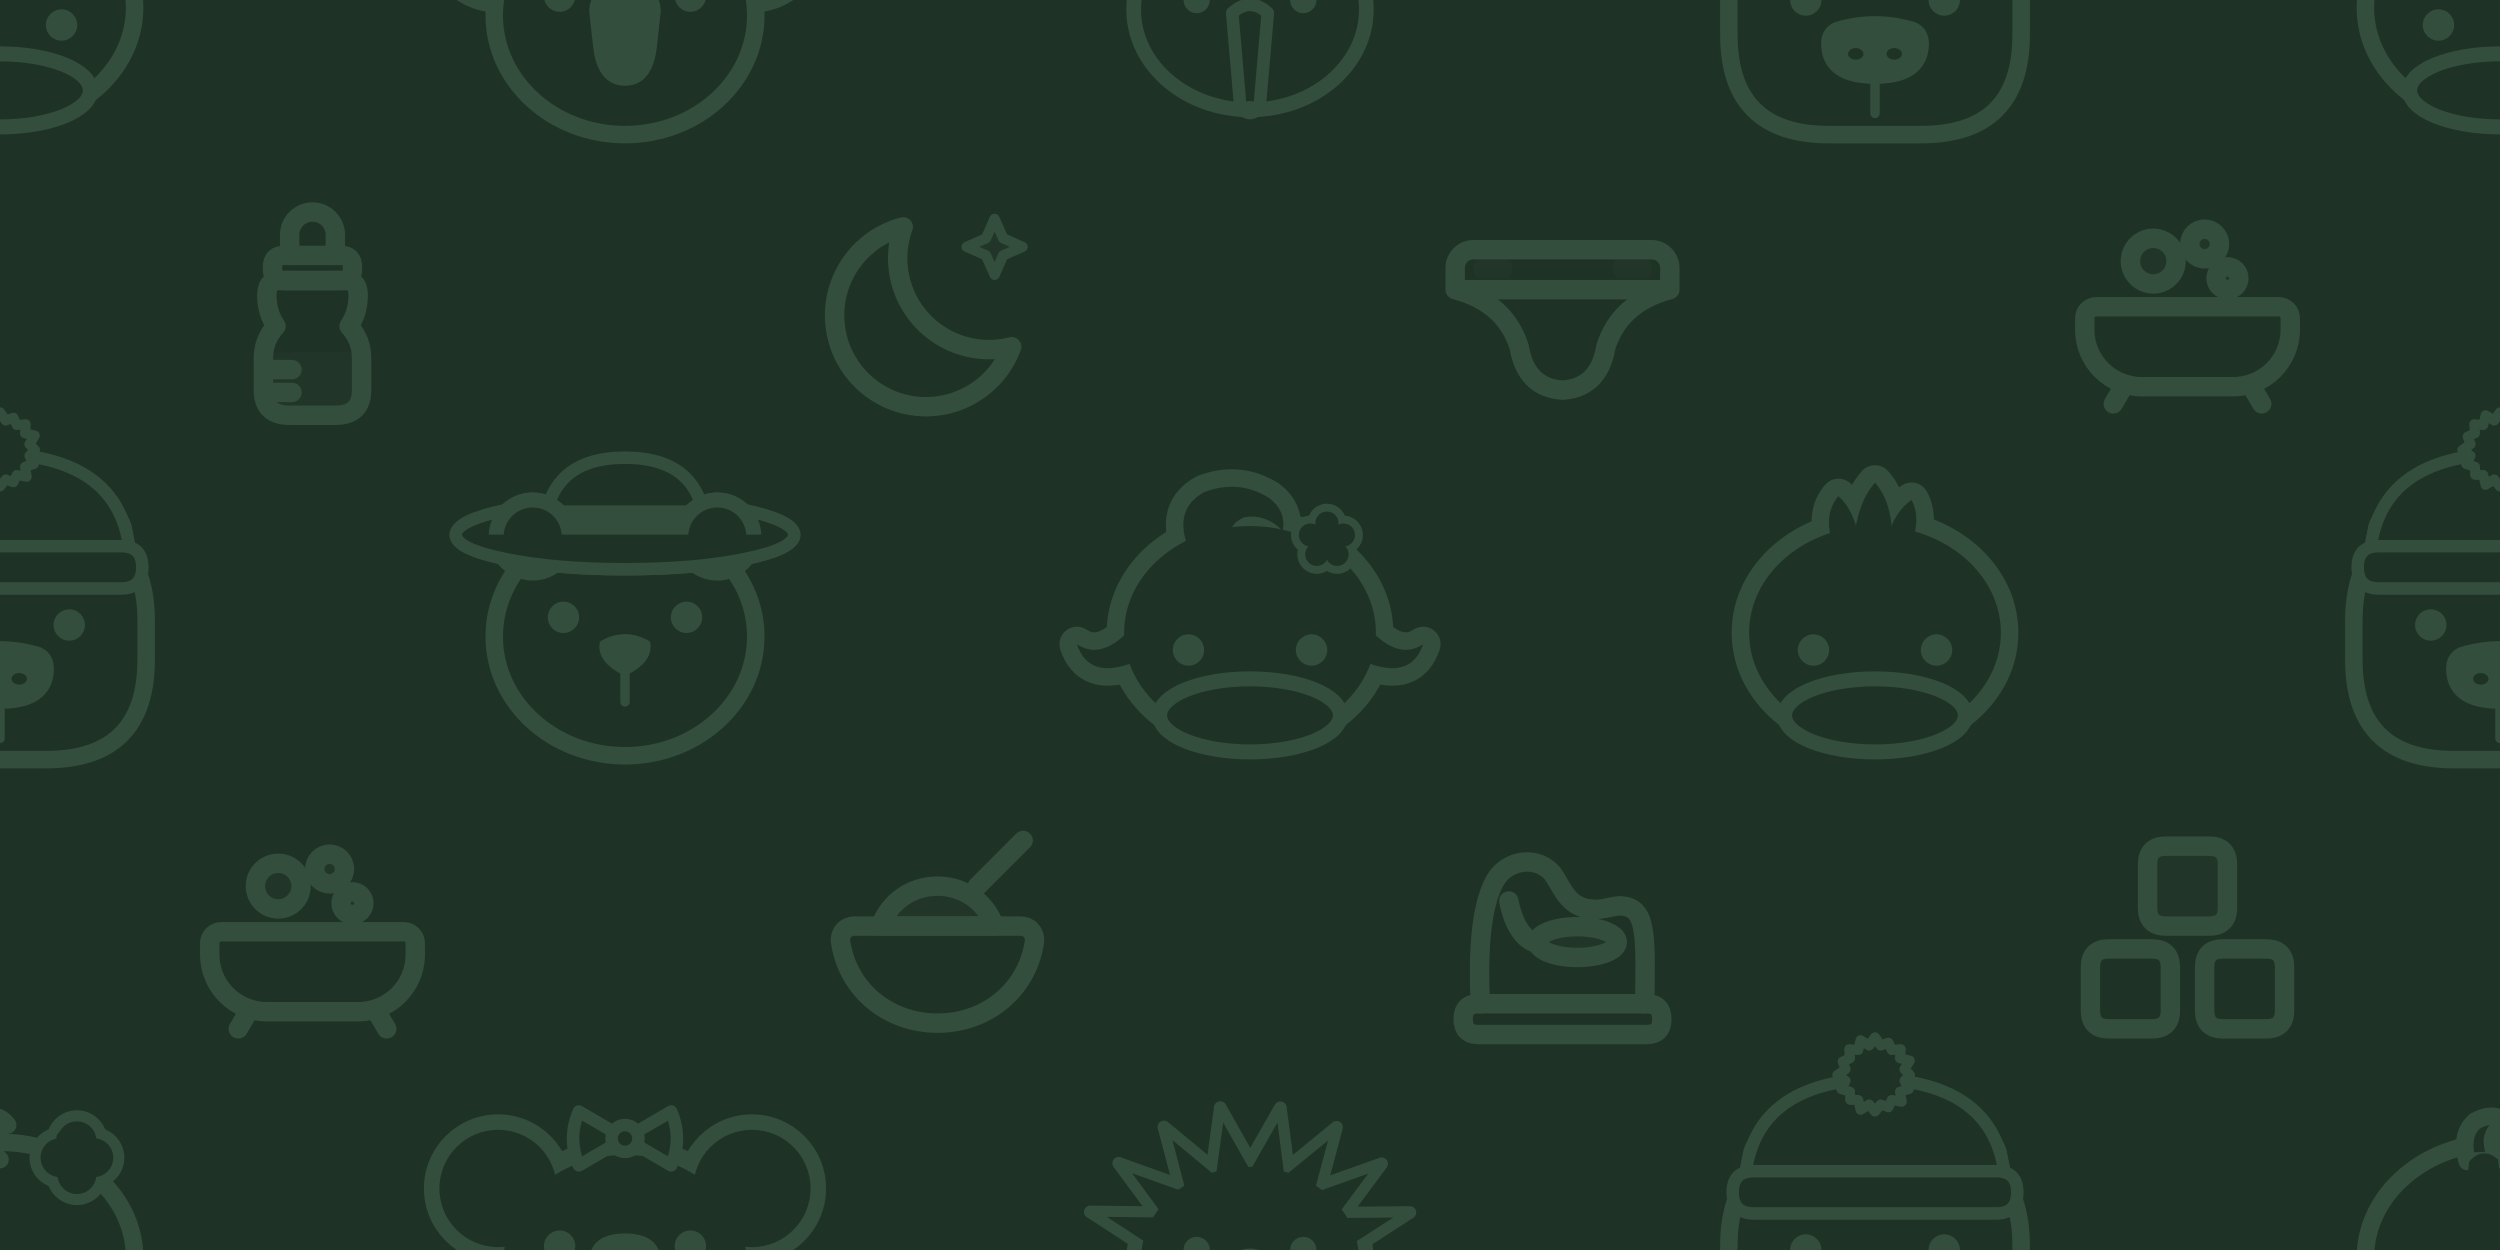
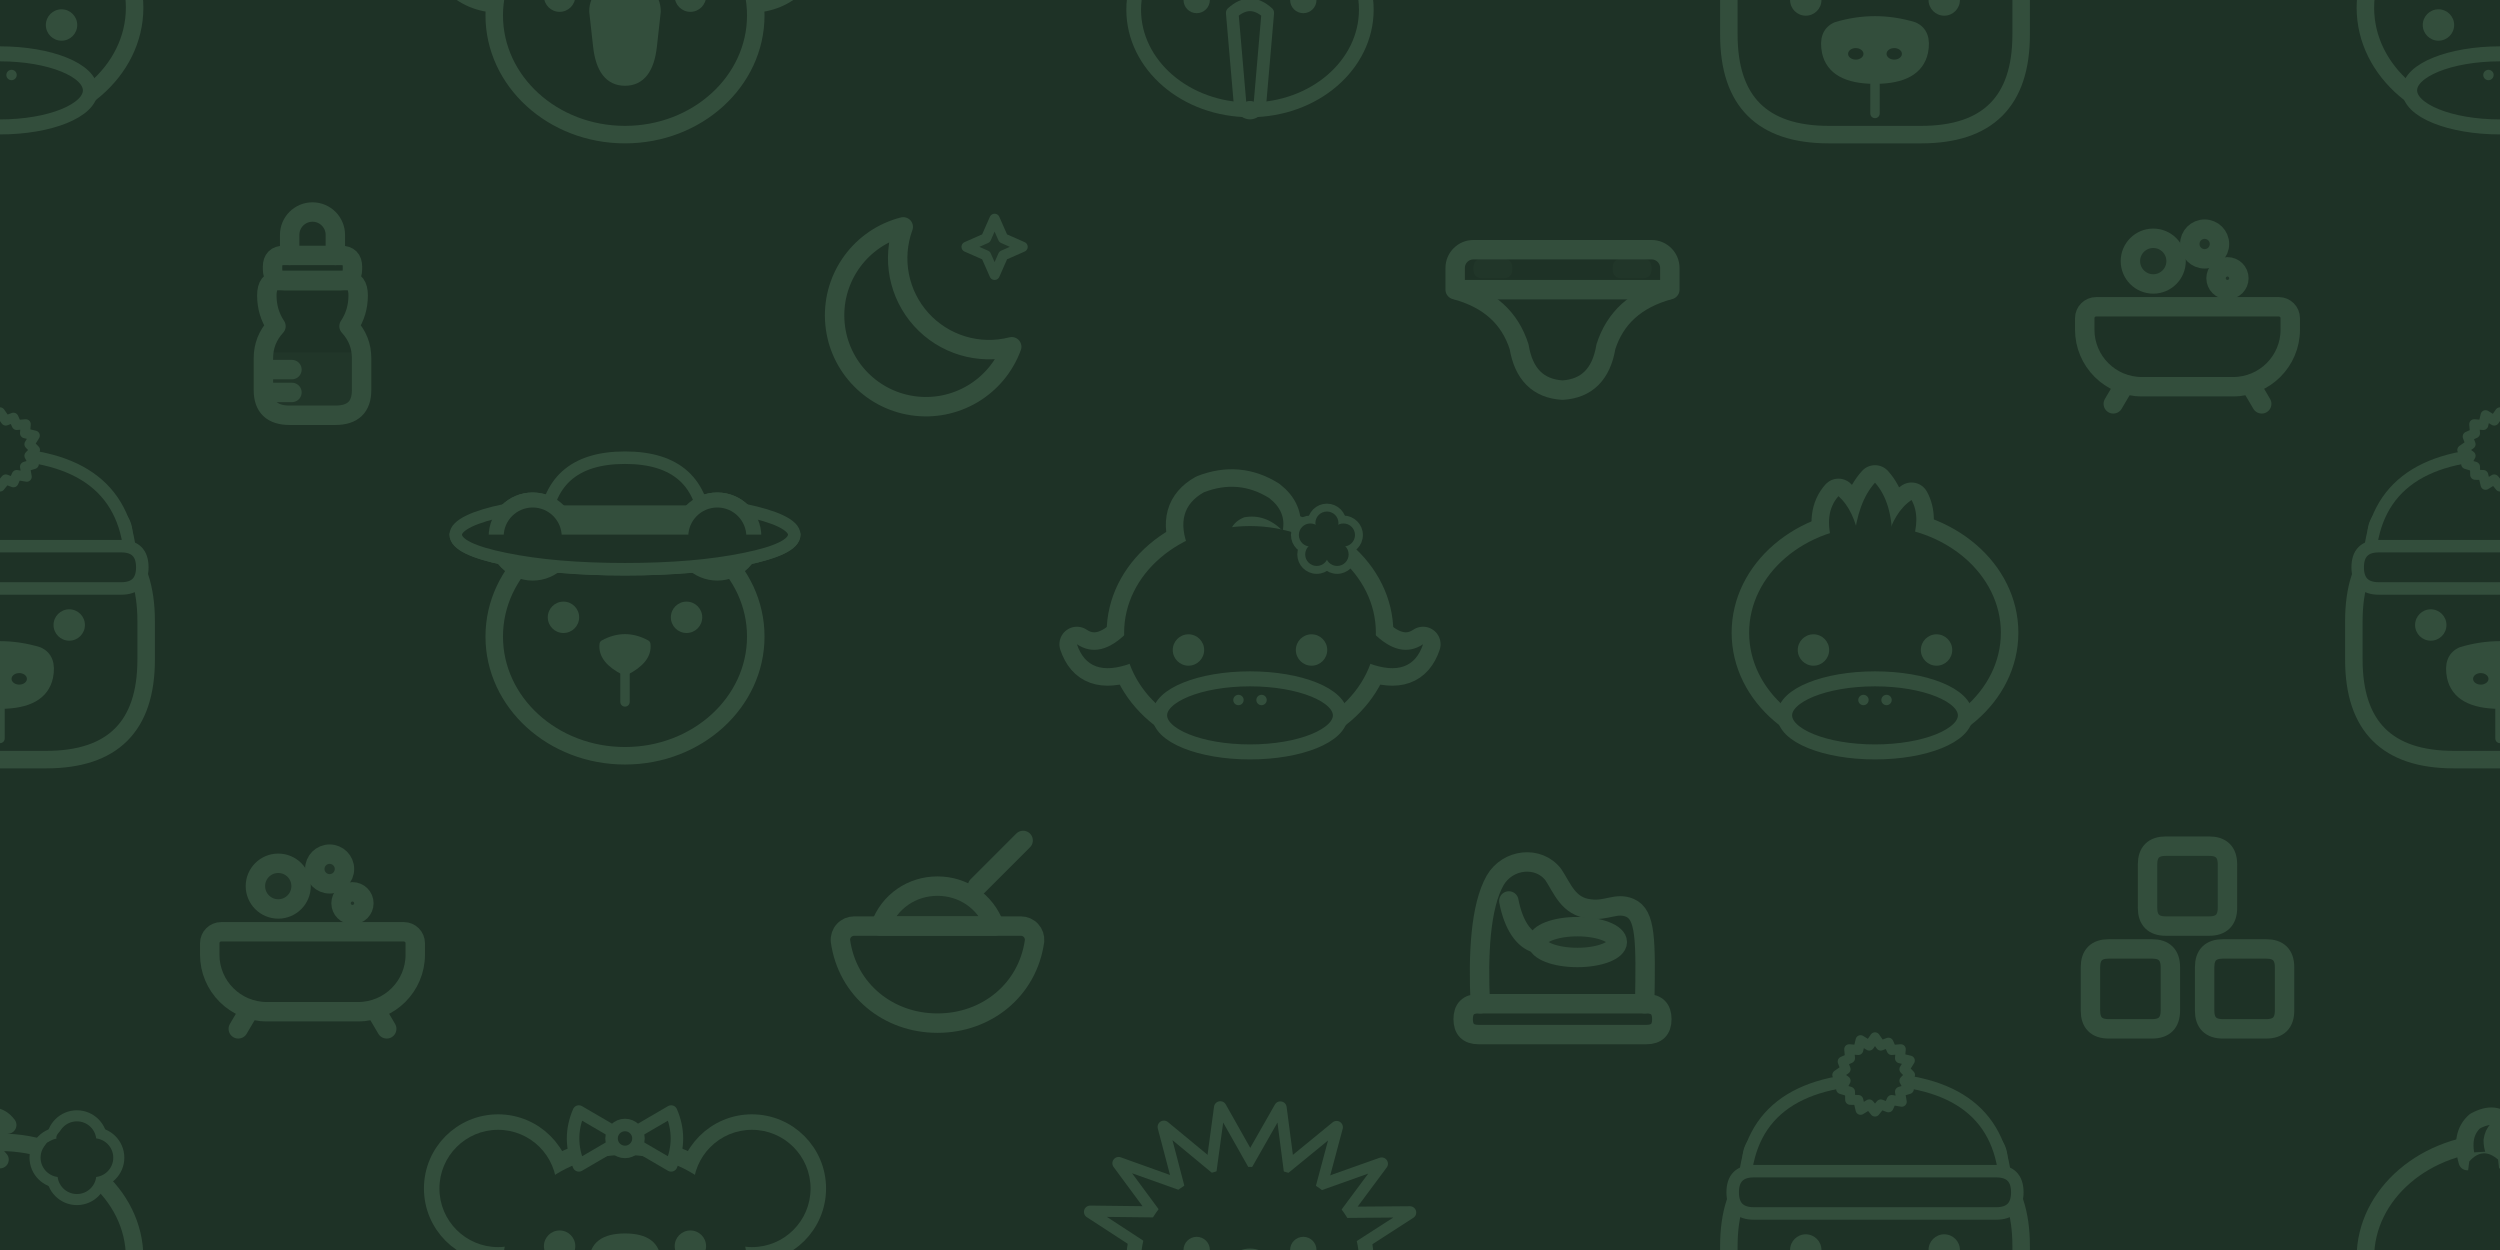
<svg xmlns="http://www.w3.org/2000/svg" width="416" height="208" viewBox="0 0 416 208">
  <rect width="416" height="208" fill="#1E3226" />
  <g transform="translate(0 0) scale(0.32) translate(-120 -104)">
    <ellipse cx="120" cy="108" rx="70" ry="60" fill="#1E3226" stroke="#334E3C" stroke-width="9.1" stroke-linejoin="round" stroke-linecap="round" />
    <path d="M103 58 Q99 44 107 37 Q118 31 124 39 Q117 40 116 47 Q116 53 120 57 Z" fill="#1E3226" stroke="#334E3C" stroke-width="9.1" stroke-linejoin="round" stroke-linecap="round" />
    <path d="M104 58 Q111 50 119 57 L121 74 L102 74 Z" fill="#1E3226" />
    <ellipse cx="120" cy="151" rx="47" ry="19" fill="#1E3226" stroke="#334E3C" stroke-width="7.8" stroke-linejoin="round" stroke-linecap="round" />
+     <ellipse cx="114" cy="143" rx="2.7" ry="2.7" fill="#334E3C" />
+     <ellipse cx="126" cy="143" rx="2.7" ry="2.7" fill="#334E3C" />
    <ellipse cx="88" cy="117" rx="8.16" ry="8.16" fill="#334E3C" />
    <ellipse cx="152" cy="117" rx="8.16" ry="8.16" fill="#334E3C" />
    <ellipse cx="151.2" cy="56" rx="12.6" ry="12.6" fill="#1E3226" stroke="#334E3C" stroke-width="6.5" stroke-linejoin="round" stroke-linecap="round" />
    <ellipse cx="168.8" cy="56" rx="12.6" ry="12.6" fill="#1E3226" stroke="#334E3C" stroke-width="6.5" stroke-linejoin="round" stroke-linecap="round" />
    <ellipse cx="160" cy="47.2" rx="12.6" ry="12.6" fill="#1E3226" stroke="#334E3C" stroke-width="6.5" stroke-linejoin="round" stroke-linecap="round" />
    <ellipse cx="160" cy="64.8" rx="12.6" ry="12.6" fill="#1E3226" stroke="#334E3C" stroke-width="6.5" stroke-linejoin="round" stroke-linecap="round" />
    <ellipse cx="151.2" cy="56" rx="10.1" ry="10.1" fill="#1E3226" />
    <ellipse cx="168.8" cy="56" rx="10.1" ry="10.1" fill="#1E3226" />
    <ellipse cx="160" cy="47.2" rx="10.1" ry="10.1" fill="#1E3226" />
    <ellipse cx="160" cy="64.8" rx="10.1" ry="10.1" fill="#1E3226" />
    <ellipse cx="160" cy="56" rx="9.9" ry="9.9" fill="#1E3226" />
    <ellipse cx="153" cy="44" rx="4.2" ry="2.4" fill="#1E3226" transform="rotate(-35 153 44)" />
+     <ellipse cx="146.5" cy="53" rx="3.3" ry="5.4" fill="#1E3226" transform="rotate(-10 146.5 53)" />
    <ellipse cx="160" cy="56" rx="4.6" ry="4.6" fill="#1E3226" />
  </g>
  <g transform="translate(0 208) scale(0.32) translate(-120 -104)">
    <ellipse cx="120" cy="108" rx="70" ry="60" fill="#1E3226" stroke="#334E3C" stroke-width="9.1" stroke-linejoin="round" stroke-linecap="round" />
    <path d="M103 58 Q99 44 107 37 Q118 31 124 39 Q117 40 116 47 Q116 53 120 57 Z" fill="#1E3226" stroke="#334E3C" stroke-width="9.1" stroke-linejoin="round" stroke-linecap="round" />
    <path d="M104 58 Q111 50 119 57 L121 74 L102 74 Z" fill="#1E3226" />
    <ellipse cx="120" cy="151" rx="47" ry="19" fill="#1E3226" stroke="#334E3C" stroke-width="7.8" stroke-linejoin="round" stroke-linecap="round" />
+     <ellipse cx="114" cy="143" rx="2.7" ry="2.7" fill="#334E3C" />
+     <ellipse cx="126" cy="143" rx="2.7" ry="2.7" fill="#334E3C" />
    <ellipse cx="88" cy="117" rx="8.16" ry="8.16" fill="#334E3C" />
    <ellipse cx="152" cy="117" rx="8.16" ry="8.16" fill="#334E3C" />
    <ellipse cx="151.2" cy="56" rx="12.6" ry="12.6" fill="#1E3226" stroke="#334E3C" stroke-width="6.5" stroke-linejoin="round" stroke-linecap="round" />
    <ellipse cx="168.8" cy="56" rx="12.6" ry="12.6" fill="#1E3226" stroke="#334E3C" stroke-width="6.5" stroke-linejoin="round" stroke-linecap="round" />
    <ellipse cx="160" cy="47.2" rx="12.6" ry="12.6" fill="#1E3226" stroke="#334E3C" stroke-width="6.5" stroke-linejoin="round" stroke-linecap="round" />
    <ellipse cx="160" cy="64.8" rx="12.6" ry="12.6" fill="#1E3226" stroke="#334E3C" stroke-width="6.5" stroke-linejoin="round" stroke-linecap="round" />
    <ellipse cx="151.2" cy="56" rx="10.1" ry="10.1" fill="#1E3226" />
    <ellipse cx="168.8" cy="56" rx="10.1" ry="10.1" fill="#1E3226" />
    <ellipse cx="160" cy="47.2" rx="10.1" ry="10.1" fill="#1E3226" />
    <ellipse cx="160" cy="64.8" rx="10.1" ry="10.1" fill="#1E3226" />
    <ellipse cx="160" cy="56" rx="9.9" ry="9.9" fill="#1E3226" />
    <ellipse cx="153" cy="44" rx="4.2" ry="2.4" fill="#1E3226" transform="rotate(-35 153 44)" />
+     <ellipse cx="146.5" cy="53" rx="3.3" ry="5.4" fill="#1E3226" transform="rotate(-10 146.5 53)" />
    <ellipse cx="160" cy="56" rx="4.6" ry="4.6" fill="#1E3226" />
  </g>
  <g transform="translate(416 0) scale(0.32) translate(-120 -104)">
    <ellipse cx="120" cy="108" rx="70" ry="60" fill="#1E3226" stroke="#334E3C" stroke-width="9.1" stroke-linejoin="round" stroke-linecap="round" />
    <path d="M103 58 Q99 44 107 37 Q118 31 124 39 Q117 40 116 47 Q116 53 120 57 Z" fill="#1E3226" stroke="#334E3C" stroke-width="9.1" stroke-linejoin="round" stroke-linecap="round" />
    <path d="M104 58 Q111 50 119 57 L121 74 L102 74 Z" fill="#1E3226" />
    <ellipse cx="120" cy="151" rx="47" ry="19" fill="#1E3226" stroke="#334E3C" stroke-width="7.8" stroke-linejoin="round" stroke-linecap="round" />
+     <ellipse cx="114" cy="143" rx="2.7" ry="2.7" fill="#334E3C" />
+     <ellipse cx="126" cy="143" rx="2.7" ry="2.7" fill="#334E3C" />
    <ellipse cx="88" cy="117" rx="8.16" ry="8.16" fill="#334E3C" />
    <ellipse cx="152" cy="117" rx="8.16" ry="8.16" fill="#334E3C" />
    <ellipse cx="151.2" cy="56" rx="12.6" ry="12.6" fill="#1E3226" stroke="#334E3C" stroke-width="6.5" stroke-linejoin="round" stroke-linecap="round" />
    <ellipse cx="168.8" cy="56" rx="12.6" ry="12.6" fill="#1E3226" stroke="#334E3C" stroke-width="6.5" stroke-linejoin="round" stroke-linecap="round" />
    <ellipse cx="160" cy="47.2" rx="12.6" ry="12.6" fill="#1E3226" stroke="#334E3C" stroke-width="6.5" stroke-linejoin="round" stroke-linecap="round" />
    <ellipse cx="160" cy="64.8" rx="12.6" ry="12.6" fill="#1E3226" stroke="#334E3C" stroke-width="6.5" stroke-linejoin="round" stroke-linecap="round" />
    <ellipse cx="151.2" cy="56" rx="10.1" ry="10.1" fill="#1E3226" />
    <ellipse cx="168.8" cy="56" rx="10.1" ry="10.1" fill="#1E3226" />
    <ellipse cx="160" cy="47.2" rx="10.1" ry="10.1" fill="#1E3226" />
    <ellipse cx="160" cy="64.8" rx="10.1" ry="10.1" fill="#1E3226" />
    <ellipse cx="160" cy="56" rx="9.9" ry="9.9" fill="#1E3226" />
    <ellipse cx="153" cy="44" rx="4.2" ry="2.4" fill="#1E3226" transform="rotate(-35 153 44)" />
+     <ellipse cx="146.5" cy="53" rx="3.3" ry="5.4" fill="#1E3226" transform="rotate(-10 146.5 53)" />
    <ellipse cx="160" cy="56" rx="4.6" ry="4.6" fill="#1E3226" />
  </g>
  <g transform="translate(416 208) scale(0.32) translate(-120 -104)">
    <ellipse cx="120" cy="108" rx="70" ry="60" fill="#1E3226" stroke="#334E3C" stroke-width="9.1" stroke-linejoin="round" stroke-linecap="round" />
    <path d="M103 58 Q99 44 107 37 Q118 31 124 39 Q117 40 116 47 Q116 53 120 57 Z" fill="#1E3226" stroke="#334E3C" stroke-width="9.1" stroke-linejoin="round" stroke-linecap="round" />
    <path d="M104 58 Q111 50 119 57 L121 74 L102 74 Z" fill="#1E3226" />
    <ellipse cx="120" cy="151" rx="47" ry="19" fill="#1E3226" stroke="#334E3C" stroke-width="7.8" stroke-linejoin="round" stroke-linecap="round" />
+     <ellipse cx="114" cy="143" rx="2.7" ry="2.7" fill="#334E3C" />
+     <ellipse cx="126" cy="143" rx="2.7" ry="2.7" fill="#334E3C" />
    <ellipse cx="88" cy="117" rx="8.16" ry="8.16" fill="#334E3C" />
    <ellipse cx="152" cy="117" rx="8.16" ry="8.16" fill="#334E3C" />
    <ellipse cx="151.2" cy="56" rx="12.6" ry="12.6" fill="#1E3226" stroke="#334E3C" stroke-width="6.5" stroke-linejoin="round" stroke-linecap="round" />
    <ellipse cx="168.8" cy="56" rx="12.6" ry="12.6" fill="#1E3226" stroke="#334E3C" stroke-width="6.5" stroke-linejoin="round" stroke-linecap="round" />
    <ellipse cx="160" cy="47.2" rx="12.6" ry="12.6" fill="#1E3226" stroke="#334E3C" stroke-width="6.5" stroke-linejoin="round" stroke-linecap="round" />
    <ellipse cx="160" cy="64.8" rx="12.6" ry="12.6" fill="#1E3226" stroke="#334E3C" stroke-width="6.5" stroke-linejoin="round" stroke-linecap="round" />
    <ellipse cx="151.2" cy="56" rx="10.1" ry="10.1" fill="#1E3226" />
    <ellipse cx="168.8" cy="56" rx="10.1" ry="10.1" fill="#1E3226" />
    <ellipse cx="160" cy="47.2" rx="10.1" ry="10.1" fill="#1E3226" />
    <ellipse cx="160" cy="64.8" rx="10.1" ry="10.1" fill="#1E3226" />
    <ellipse cx="160" cy="56" rx="9.9" ry="9.9" fill="#1E3226" />
    <ellipse cx="153" cy="44" rx="4.2" ry="2.4" fill="#1E3226" transform="rotate(-35 153 44)" />
+     <ellipse cx="146.5" cy="53" rx="3.3" ry="5.4" fill="#1E3226" transform="rotate(-10 146.5 53)" />
    <ellipse cx="160" cy="56" rx="4.6" ry="4.6" fill="#1E3226" />
  </g>
  <g transform="translate(52 52) scale(1.9) translate(-12 -12)">
    <path d="M7.700 15.500H16.300V18.800Q16.300 21 14 21H10Q7.700 21 7.700 18.800Z" fill="#334E3C" fill-opacity="0.16" />
    <path d="M10 7V5.200a2 2 0 0 1 4 0V7" fill="none" stroke="#334E3C" stroke-width="1.7" stroke-linecap="round" stroke-linejoin="round" />
    <path d="M9.5 7H14.5Q15.5 7 15.5 8V8.2Q15.5 9.2 14.5 9.2H9.5Q8.5 9.2 8.5 8.2V8Q8.5 7 9.5 7Z" fill="none" stroke="#334E3C" stroke-width="1.7" stroke-linecap="round" stroke-linejoin="round" />
    <path d="M9 9.200H15Q16 9.200 16 10.500Q16 12 15.200 13.200Q16.300 14.400 16.300 16V18.800Q16.300 21 14 21H10Q7.700 21 7.700 18.800V16Q7.700 14.400 8.800 13.200Q8 12 8 10.500Q8 9.200 9 9.200Z" fill="none" stroke="#334E3C" stroke-width="1.7" stroke-linecap="round" stroke-linejoin="round" />
    <path d="M8.200 17h2M8.200 19h2" fill="none" stroke="#334E3C" stroke-width="1.7" stroke-linecap="round" stroke-linejoin="round" />
  </g>
  <g transform="translate(104 0) scale(0.32) translate(-120 -166)">
    <ellipse cx="54.0" cy="134.0" rx="34.0" ry="34.0" fill="#1E3226" stroke="#334E3C" stroke-width="9.1" stroke-linejoin="round" stroke-linecap="round" />
    <ellipse cx="186.0" cy="134.0" rx="34.0" ry="34.0" fill="#1E3226" stroke="#334E3C" stroke-width="9.1" stroke-linejoin="round" stroke-linecap="round" />
    <ellipse cx="120.0" cy="174.0" rx="68.0" ry="62.0" fill="#1E3226" stroke="#334E3C" stroke-width="9.1" stroke-linejoin="round" stroke-linecap="round" />
    <path d="M104 172 Q104 160 120 160 Q136 160 136 172 L134 190 Q132 208 120 208 Q108 208 106 190 Z" fill="#334E3C" stroke="#334E3C" stroke-width="5.2" stroke-linejoin="round" stroke-linecap="round" />
    <ellipse cx="54.0" cy="134.0" rx="30.5" ry="30.5" fill="#1E3226" />
    <ellipse cx="54.0" cy="134.0" rx="17.0" ry="17.0" fill="#1E3226" />
    <ellipse cx="186.0" cy="134.0" rx="30.5" ry="30.5" fill="#1E3226" />
    <ellipse cx="186.0" cy="134.0" rx="17.0" ry="17.0" fill="#1E3226" />
    <ellipse cx="86.0" cy="164.0" rx="8.16" ry="8.16" fill="#334E3C" />
    <ellipse cx="154.0" cy="164.0" rx="8.16" ry="8.16" fill="#334E3C" />
    <path d="M120 108 L96 94 Q90 108 96 122 Z" fill="#1E3226" stroke="#334E3C" stroke-width="6.5" stroke-linejoin="round" stroke-linecap="round" />
    <path d="M120 108 L144 94 Q150 108 144 122 Z" fill="#1E3226" stroke="#334E3C" stroke-width="6.5" stroke-linejoin="round" stroke-linecap="round" />
    <ellipse cx="120.0" cy="108.0" rx="7.0" ry="7.0" fill="#1E3226" stroke="#334E3C" stroke-width="6.5" stroke-linejoin="round" stroke-linecap="round" />
  </g>
  <g transform="translate(104 208) scale(0.32) translate(-120 -166)">
    <ellipse cx="54.0" cy="134.0" rx="34.0" ry="34.0" fill="#1E3226" stroke="#334E3C" stroke-width="9.1" stroke-linejoin="round" stroke-linecap="round" />
    <ellipse cx="186.0" cy="134.0" rx="34.0" ry="34.0" fill="#1E3226" stroke="#334E3C" stroke-width="9.1" stroke-linejoin="round" stroke-linecap="round" />
    <ellipse cx="120.0" cy="174.0" rx="68.0" ry="62.0" fill="#1E3226" stroke="#334E3C" stroke-width="9.1" stroke-linejoin="round" stroke-linecap="round" />
    <path d="M104 172 Q104 160 120 160 Q136 160 136 172 L134 190 Q132 208 120 208 Q108 208 106 190 Z" fill="#334E3C" stroke="#334E3C" stroke-width="5.2" stroke-linejoin="round" stroke-linecap="round" />
    <ellipse cx="54.0" cy="134.0" rx="30.5" ry="30.5" fill="#1E3226" />
    <ellipse cx="54.0" cy="134.0" rx="17.0" ry="17.0" fill="#1E3226" />
    <ellipse cx="186.0" cy="134.0" rx="30.5" ry="30.5" fill="#1E3226" />
    <ellipse cx="186.0" cy="134.0" rx="17.0" ry="17.0" fill="#1E3226" />
    <ellipse cx="86.0" cy="164.0" rx="8.16" ry="8.16" fill="#334E3C" />
    <ellipse cx="154.0" cy="164.0" rx="8.16" ry="8.16" fill="#334E3C" />
    <path d="M120 108 L96 94 Q90 108 96 122 Z" fill="#1E3226" stroke="#334E3C" stroke-width="6.5" stroke-linejoin="round" stroke-linecap="round" />
    <path d="M120 108 L144 94 Q150 108 144 122 Z" fill="#1E3226" stroke="#334E3C" stroke-width="6.5" stroke-linejoin="round" stroke-linecap="round" />
    <ellipse cx="120.0" cy="108.0" rx="7.0" ry="7.0" fill="#1E3226" stroke="#334E3C" stroke-width="6.5" stroke-linejoin="round" stroke-linecap="round" />
  </g>
  <g transform="translate(156 52) scale(1.9) translate(-12 -12)">
    <path d="M18.500 15A8 8 0 0 1 9 4.500a8 8 0 1 0 9.500 10.500z" fill="none" stroke="#334E3C" stroke-width="1.7" stroke-linecap="round" stroke-linejoin="round" />
    <path d="M17 3.800l.75 1.700 1.700.75-1.700.75L17 8.700l-.75-1.700-1.700-.75 1.700-.75z" fill="#334E3C" fill-opacity="0.16" stroke="#334E3C" stroke-width="0.900" stroke-linejoin="round" />
  </g>
  <g transform="translate(208 0) scale(0.32) translate(-120 -166)">
    <g transform="translate(120 166) scale(0.84) translate(-120 -166)">
      <path d="M62.1 169.1 L21.1 142.4 L71.3 143 Z" fill="#1E3226" stroke="#334E3C" stroke-width="7.8" stroke-linejoin="round" stroke-linecap="round" />
      <path d="M66.9 150.5 L38.7 112.3 L85.5 129.1 Z" fill="#1E3226" stroke="#334E3C" stroke-width="7.8" stroke-linejoin="round" stroke-linecap="round" />
      <path d="M78.5 134.7 L66.7 89.8 L104.1 120.7 Z" fill="#1E3226" stroke="#334E3C" stroke-width="7.8" stroke-linejoin="round" stroke-linecap="round" />
      <path d="M95.4 123.7 L101.6 77.8 L124.7 118.8 Z" fill="#1E3226" stroke="#334E3C" stroke-width="7.8" stroke-linejoin="round" stroke-linecap="round" />
      <path d="M115.5 118.8 L138.8 77.9 L144.8 123.8 Z" fill="#1E3226" stroke="#334E3C" stroke-width="7.8" stroke-linejoin="round" stroke-linecap="round" />
      <path d="M136.1 120.7 L173.6 90 L161.6 134.9 Z" fill="#1E3226" stroke="#334E3C" stroke-width="7.8" stroke-linejoin="round" stroke-linecap="round" />
      <path d="M154.7 129.2 L201.5 112.6 L173.2 150.7 Z" fill="#1E3226" stroke="#334E3C" stroke-width="7.8" stroke-linejoin="round" stroke-linecap="round" />
      <path d="M168.8 143.2 L219 142.8 L177.9 169.3 Z" fill="#1E3226" stroke="#334E3C" stroke-width="7.8" stroke-linejoin="round" stroke-linecap="round" />
      <ellipse cx="120.0" cy="172.0" rx="72.0" ry="62.0" fill="#1E3226" stroke="#334E3C" stroke-width="9.1" stroke-linejoin="round" stroke-linecap="round" />
      <path d="M109 174 Q120 164 131 174 L126 232 Q120 240 114 232 Z" fill="#1E3226" stroke="#334E3C" stroke-width="7.8" stroke-linejoin="round" stroke-linecap="round" />
      <ellipse cx="120.0" cy="233" rx="5.5" ry="4.5" fill="#334E3C" />
      <path d="M60.5 164.5 L31.4 145.5 L67.1 145.9 Z" fill="#1E3226" />
      <path d="M67.1 145.7 L47 118.5 L80.4 130.4 Z" fill="#1E3226" />
      <path d="M80.4 130.2 L72 98 L98.8 120.2 Z" fill="#1E3226" />
      <path d="M98.9 120.1 L103.4 87.1 L120 116.5 Z" fill="#1E3226" />
      <path d="M120.2 116.6 L137 87.1 L141.3 120.2 Z" fill="#1E3226" />
      <path d="M141.4 120.2 L168.3 98.2 L159.7 130.4 Z" fill="#1E3226" />
      <path d="M159.8 130.6 L193.2 118.7 L173 145.9 Z" fill="#1E3226" />
      <path d="M173 146.2 L208.7 145.9 L179.5 164.7 Z" fill="#1E3226" />
      <ellipse cx="87.0" cy="166.0" rx="8.16" ry="8.16" fill="#334E3C" />
      <ellipse cx="153.0" cy="166.0" rx="8.16" ry="8.16" fill="#334E3C" />
    </g>
  </g>
  <g transform="translate(208 208) scale(0.32) translate(-120 -166)">
    <g transform="translate(120 166) scale(0.84) translate(-120 -166)">
      <path d="M62.1 169.1 L21.1 142.4 L71.3 143 Z" fill="#1E3226" stroke="#334E3C" stroke-width="7.8" stroke-linejoin="round" stroke-linecap="round" />
      <path d="M66.9 150.5 L38.7 112.3 L85.5 129.1 Z" fill="#1E3226" stroke="#334E3C" stroke-width="7.8" stroke-linejoin="round" stroke-linecap="round" />
      <path d="M78.5 134.7 L66.7 89.8 L104.1 120.7 Z" fill="#1E3226" stroke="#334E3C" stroke-width="7.8" stroke-linejoin="round" stroke-linecap="round" />
      <path d="M95.4 123.7 L101.6 77.8 L124.7 118.8 Z" fill="#1E3226" stroke="#334E3C" stroke-width="7.8" stroke-linejoin="round" stroke-linecap="round" />
      <path d="M115.5 118.8 L138.8 77.9 L144.8 123.8 Z" fill="#1E3226" stroke="#334E3C" stroke-width="7.8" stroke-linejoin="round" stroke-linecap="round" />
      <path d="M136.1 120.7 L173.6 90 L161.6 134.9 Z" fill="#1E3226" stroke="#334E3C" stroke-width="7.8" stroke-linejoin="round" stroke-linecap="round" />
      <path d="M154.7 129.2 L201.5 112.6 L173.2 150.7 Z" fill="#1E3226" stroke="#334E3C" stroke-width="7.8" stroke-linejoin="round" stroke-linecap="round" />
      <path d="M168.8 143.2 L219 142.8 L177.9 169.3 Z" fill="#1E3226" stroke="#334E3C" stroke-width="7.8" stroke-linejoin="round" stroke-linecap="round" />
      <ellipse cx="120.0" cy="172.0" rx="72.0" ry="62.0" fill="#1E3226" stroke="#334E3C" stroke-width="9.1" stroke-linejoin="round" stroke-linecap="round" />
      <path d="M109 174 Q120 164 131 174 L126 232 Q120 240 114 232 Z" fill="#1E3226" stroke="#334E3C" stroke-width="7.8" stroke-linejoin="round" stroke-linecap="round" />
      <ellipse cx="120.0" cy="233" rx="5.5" ry="4.5" fill="#334E3C" />
      <path d="M60.5 164.5 L31.4 145.5 L67.1 145.9 Z" fill="#1E3226" />
      <path d="M67.1 145.7 L47 118.5 L80.4 130.4 Z" fill="#1E3226" />
      <path d="M80.4 130.2 L72 98 L98.8 120.2 Z" fill="#1E3226" />
      <path d="M98.9 120.1 L103.4 87.1 L120 116.5 Z" fill="#1E3226" />
      <path d="M120.2 116.6 L137 87.1 L141.3 120.2 Z" fill="#1E3226" />
      <path d="M141.4 120.2 L168.3 98.2 L159.7 130.4 Z" fill="#1E3226" />
      <path d="M159.8 130.6 L193.2 118.7 L173 145.9 Z" fill="#1E3226" />
      <path d="M173 146.2 L208.7 145.9 L179.5 164.7 Z" fill="#1E3226" />
      <ellipse cx="87.0" cy="166.0" rx="8.16" ry="8.16" fill="#334E3C" />
      <ellipse cx="153.0" cy="166.0" rx="8.16" ry="8.16" fill="#334E3C" />
    </g>
  </g>
  <g transform="translate(260 52) scale(1.9) translate(-12 -12)">
    <path d="M4.200 6.500H19.800A1.600 1.600 0 0 1 21.400 8.100V10C18.400 10.800 16.600 12.500 15.800 15Q15.200 18.600 12 18.800Q8.800 18.600 8.200 15C7.400 12.500 5.600 10.800 2.600 10V8.100A1.600 1.600 0 0 1 4.200 6.500Z" fill="none" stroke="#334E3C" stroke-width="1.7" stroke-linecap="round" stroke-linejoin="round" />
    <path d="M2.700 10H21.300" fill="none" stroke="#334E3C" stroke-width="1.7" stroke-linecap="round" stroke-linejoin="round" />
    <path d="M5.0 7.3H6.8Q7.6 7.3 7.6 8.1V8.2Q7.6 9.0 6.8 9.0H5.0Q4.2 9.0 4.2 8.2V8.1Q4.2 7.3 5.0 7.3Z" fill="#334E3C" fill-opacity="0.16" />
    <path d="M17.2 7.3H19Q19.8 7.3 19.8 8.1V8.2Q19.8 9.0 19 9.0H17.2Q16.4 9.0 16.4 8.2V8.1Q16.4 7.3 17.2 7.3Z" fill="#334E3C" fill-opacity="0.16" />
  </g>
  <g transform="translate(312 0) scale(0.32) translate(-120 -104)">
    <ellipse cx="70.0" cy="56.0" rx="15.0" ry="13.0" fill="#1E3226" stroke="#334E3C" stroke-width="7.8" stroke-linejoin="round" stroke-linecap="round" />
    <ellipse cx="170.0" cy="56.0" rx="15.0" ry="13.0" fill="#1E3226" stroke="#334E3C" stroke-width="7.8" stroke-linejoin="round" stroke-linecap="round" />
    <path d="M96 50 L144 50 Q196 50 196 102 L196 122 Q196 174 144 174 L96 174 Q44 174 44 122 L44 102 Q44 50 96 50 Z" fill="#1E3226" stroke="#334E3C" stroke-width="9.1" stroke-linejoin="round" stroke-linecap="round" />
    <path d="M100 118 Q120 112 140 118 Q147 121 145 131 Q142 145 120 145 Q98 145 95 131 Q93 121 100 118 Z" fill="#334E3C" stroke="#334E3C" stroke-width="5.2" stroke-linejoin="round" stroke-linecap="round" />
    <ellipse cx="110" cy="132" rx="4" ry="3" fill="#1E3226" />
    <ellipse cx="130" cy="132" rx="4" ry="3" fill="#1E3226" />
    <path d="M120 146 L120 163" fill="none" stroke="#334E3C" stroke-width="4.9" stroke-linejoin="round" stroke-linecap="round" />
    <ellipse cx="70.0" cy="56.0" rx="12.0" ry="10.0" fill="#1E3226" />
    <ellipse cx="170.0" cy="56.0" rx="12.0" ry="10.0" fill="#1E3226" />
    <ellipse cx="84.0" cy="104.0" rx="8.16" ry="8.16" fill="#334E3C" />
    <ellipse cx="156.0" cy="104.0" rx="8.16" ry="8.16" fill="#334E3C" />
    <path d="M52 75 Q52 17 120 15 Q188 17 188 75 Z" fill="#1E3226" stroke="#334E3C" stroke-width="6.5" stroke-linejoin="round" stroke-linecap="round" />
    <path d="M57 63 L183 63 Q194 63 194 74 L194 74 Q194 85 183 85 L57 85 Q46 85 46 74 L46 74 Q46 63 57 63 Z" fill="#1E3226" stroke="#334E3C" stroke-width="6.5" stroke-linejoin="round" stroke-linecap="round" />
    <path d="M120.0 -6.6 L123.0 -2.3 L127.0 -3.8 L128.7 0.0 L133.4 -0.4 L133.0 4.3 L138.1 5.5 L135.3 10.0 L138.2 13.0 L135.3 16.0 L137.6 20.3 L133.0 21.7 L133.9 26.9 L128.7 26.0 L127.0 29.8 L123.0 28.3 L120.0 32.0 L117.0 28.3 L112.5 31.1 L111.3 26.0 L107.1 25.9 L107.0 21.7 L102.4 20.3 L104.7 16.0 L100.4 13.0 L104.7 10.0 L103.2 6.0 L107.0 4.3 L106.6 -0.4 L111.3 0.0 L112.5 -5.1 L117.0 -2.3 Z" fill="#1E3226" stroke="#334E3C" stroke-width="5.2" stroke-linejoin="round" stroke-linecap="round" />
  </g>
  <g transform="translate(312 208) scale(0.32) translate(-120 -104)">
    <ellipse cx="70.0" cy="56.0" rx="15.0" ry="13.0" fill="#1E3226" stroke="#334E3C" stroke-width="7.8" stroke-linejoin="round" stroke-linecap="round" />
    <ellipse cx="170.0" cy="56.0" rx="15.0" ry="13.0" fill="#1E3226" stroke="#334E3C" stroke-width="7.8" stroke-linejoin="round" stroke-linecap="round" />
    <path d="M96 50 L144 50 Q196 50 196 102 L196 122 Q196 174 144 174 L96 174 Q44 174 44 122 L44 102 Q44 50 96 50 Z" fill="#1E3226" stroke="#334E3C" stroke-width="9.1" stroke-linejoin="round" stroke-linecap="round" />
    <path d="M100 118 Q120 112 140 118 Q147 121 145 131 Q142 145 120 145 Q98 145 95 131 Q93 121 100 118 Z" fill="#334E3C" stroke="#334E3C" stroke-width="5.2" stroke-linejoin="round" stroke-linecap="round" />
    <ellipse cx="110" cy="132" rx="4" ry="3" fill="#1E3226" />
    <ellipse cx="130" cy="132" rx="4" ry="3" fill="#1E3226" />
    <path d="M120 146 L120 163" fill="none" stroke="#334E3C" stroke-width="4.9" stroke-linejoin="round" stroke-linecap="round" />
    <ellipse cx="70.0" cy="56.0" rx="12.0" ry="10.0" fill="#1E3226" />
    <ellipse cx="170.0" cy="56.0" rx="12.0" ry="10.0" fill="#1E3226" />
    <ellipse cx="84.0" cy="104.0" rx="8.16" ry="8.16" fill="#334E3C" />
    <ellipse cx="156.0" cy="104.0" rx="8.16" ry="8.16" fill="#334E3C" />
    <path d="M52 75 Q52 17 120 15 Q188 17 188 75 Z" fill="#1E3226" stroke="#334E3C" stroke-width="6.5" stroke-linejoin="round" stroke-linecap="round" />
    <path d="M57 63 L183 63 Q194 63 194 74 L194 74 Q194 85 183 85 L57 85 Q46 85 46 74 L46 74 Q46 63 57 63 Z" fill="#1E3226" stroke="#334E3C" stroke-width="6.5" stroke-linejoin="round" stroke-linecap="round" />
    <path d="M120.0 -6.6 L123.0 -2.3 L127.0 -3.8 L128.7 0.0 L133.4 -0.4 L133.0 4.3 L138.1 5.5 L135.3 10.0 L138.2 13.0 L135.3 16.0 L137.6 20.3 L133.0 21.7 L133.9 26.9 L128.7 26.0 L127.0 29.8 L123.0 28.3 L120.0 32.0 L117.0 28.3 L112.5 31.1 L111.3 26.0 L107.1 25.9 L107.0 21.7 L102.4 20.3 L104.7 16.0 L100.4 13.0 L104.7 10.0 L103.2 6.0 L107.0 4.3 L106.6 -0.4 L111.3 0.0 L112.5 -5.1 L117.0 -2.3 Z" fill="#1E3226" stroke="#334E3C" stroke-width="5.2" stroke-linejoin="round" stroke-linecap="round" />
  </g>
  <g transform="translate(364 52) scale(1.9) translate(-12 -12)">
    <path d="M4 11.500h16a1 1 0 0 1 1 1v1a5 5 0 0 1-5 5H8a5 5 0 0 1-5-5v-1a1 1 0 0 1 1-1z" fill="none" stroke="#334E3C" stroke-width="1.7" stroke-linecap="round" stroke-linejoin="round" />
    <path d="M6.500 18.300l-1 1.700M17.500 18.300l1 1.700" fill="none" stroke="#334E3C" stroke-width="1.7" stroke-linecap="round" stroke-linejoin="round" />
    <circle cx="9" cy="7.5" r="2" fill="#334E3C" fill-opacity="0.16" />
    <circle cx="9" cy="7.5" r="2" fill="none" stroke="#334E3C" stroke-width="1.7" stroke-linecap="round" stroke-linejoin="round" />
    <circle cx="13.5" cy="6" r="1.3" fill="#334E3C" fill-opacity="0.16" />
    <circle cx="13.5" cy="6" r="1.3" fill="none" stroke="#334E3C" stroke-width="1.7" stroke-linecap="round" stroke-linejoin="round" />
    <circle cx="15.5" cy="9" r="1" fill="#334E3C" fill-opacity="0.16" />
    <circle cx="15.5" cy="9" r="1" fill="none" stroke="#334E3C" stroke-width="1.7" stroke-linecap="round" stroke-linejoin="round" />
  </g>
  <g transform="translate(0 104) scale(0.32) translate(-120 -104)">
    <ellipse cx="70.0" cy="56.0" rx="15.0" ry="13.0" fill="#1E3226" stroke="#334E3C" stroke-width="7.8" stroke-linejoin="round" stroke-linecap="round" />
    <ellipse cx="170.0" cy="56.0" rx="15.0" ry="13.0" fill="#1E3226" stroke="#334E3C" stroke-width="7.8" stroke-linejoin="round" stroke-linecap="round" />
    <path d="M96 50 L144 50 Q196 50 196 102 L196 122 Q196 174 144 174 L96 174 Q44 174 44 122 L44 102 Q44 50 96 50 Z" fill="#1E3226" stroke="#334E3C" stroke-width="9.1" stroke-linejoin="round" stroke-linecap="round" />
    <path d="M100 118 Q120 112 140 118 Q147 121 145 131 Q142 145 120 145 Q98 145 95 131 Q93 121 100 118 Z" fill="#334E3C" stroke="#334E3C" stroke-width="5.2" stroke-linejoin="round" stroke-linecap="round" />
    <ellipse cx="110" cy="132" rx="4" ry="3" fill="#1E3226" />
    <ellipse cx="130" cy="132" rx="4" ry="3" fill="#1E3226" />
    <path d="M120 146 L120 163" fill="none" stroke="#334E3C" stroke-width="4.9" stroke-linejoin="round" stroke-linecap="round" />
    <ellipse cx="70.0" cy="56.0" rx="12.0" ry="10.0" fill="#1E3226" />
    <ellipse cx="170.0" cy="56.0" rx="12.0" ry="10.0" fill="#1E3226" />
    <ellipse cx="84.0" cy="104.0" rx="8.16" ry="8.16" fill="#334E3C" />
    <ellipse cx="156.0" cy="104.0" rx="8.16" ry="8.16" fill="#334E3C" />
    <path d="M52 75 Q52 17 120 15 Q188 17 188 75 Z" fill="#1E3226" stroke="#334E3C" stroke-width="6.5" stroke-linejoin="round" stroke-linecap="round" />
    <path d="M57 63 L183 63 Q194 63 194 74 L194 74 Q194 85 183 85 L57 85 Q46 85 46 74 L46 74 Q46 63 57 63 Z" fill="#1E3226" stroke="#334E3C" stroke-width="6.5" stroke-linejoin="round" stroke-linecap="round" />
    <path d="M120.0 -6.6 L123.0 -2.3 L127.0 -3.8 L128.7 0.0 L133.4 -0.4 L133.0 4.3 L138.1 5.5 L135.3 10.0 L138.2 13.0 L135.3 16.0 L137.6 20.3 L133.0 21.7 L133.9 26.9 L128.7 26.0 L127.0 29.8 L123.0 28.3 L120.0 32.0 L117.0 28.3 L112.5 31.1 L111.3 26.0 L107.1 25.9 L107.0 21.7 L102.4 20.3 L104.7 16.0 L100.4 13.0 L104.7 10.0 L103.2 6.0 L107.0 4.3 L106.6 -0.4 L111.3 0.0 L112.5 -5.1 L117.0 -2.3 Z" fill="#1E3226" stroke="#334E3C" stroke-width="5.2" stroke-linejoin="round" stroke-linecap="round" />
  </g>
  <g transform="translate(416 104) scale(0.32) translate(-120 -104)">
    <ellipse cx="70.0" cy="56.0" rx="15.0" ry="13.0" fill="#1E3226" stroke="#334E3C" stroke-width="7.8" stroke-linejoin="round" stroke-linecap="round" />
    <ellipse cx="170.0" cy="56.0" rx="15.0" ry="13.0" fill="#1E3226" stroke="#334E3C" stroke-width="7.8" stroke-linejoin="round" stroke-linecap="round" />
    <path d="M96 50 L144 50 Q196 50 196 102 L196 122 Q196 174 144 174 L96 174 Q44 174 44 122 L44 102 Q44 50 96 50 Z" fill="#1E3226" stroke="#334E3C" stroke-width="9.1" stroke-linejoin="round" stroke-linecap="round" />
    <path d="M100 118 Q120 112 140 118 Q147 121 145 131 Q142 145 120 145 Q98 145 95 131 Q93 121 100 118 Z" fill="#334E3C" stroke="#334E3C" stroke-width="5.2" stroke-linejoin="round" stroke-linecap="round" />
    <ellipse cx="110" cy="132" rx="4" ry="3" fill="#1E3226" />
    <ellipse cx="130" cy="132" rx="4" ry="3" fill="#1E3226" />
    <path d="M120 146 L120 163" fill="none" stroke="#334E3C" stroke-width="4.9" stroke-linejoin="round" stroke-linecap="round" />
    <ellipse cx="70.0" cy="56.0" rx="12.0" ry="10.0" fill="#1E3226" />
    <ellipse cx="170.0" cy="56.0" rx="12.0" ry="10.0" fill="#1E3226" />
    <ellipse cx="84.0" cy="104.0" rx="8.16" ry="8.16" fill="#334E3C" />
    <ellipse cx="156.0" cy="104.0" rx="8.16" ry="8.16" fill="#334E3C" />
    <path d="M52 75 Q52 17 120 15 Q188 17 188 75 Z" fill="#1E3226" stroke="#334E3C" stroke-width="6.5" stroke-linejoin="round" stroke-linecap="round" />
    <path d="M57 63 L183 63 Q194 63 194 74 L194 74 Q194 85 183 85 L57 85 Q46 85 46 74 L46 74 Q46 63 57 63 Z" fill="#1E3226" stroke="#334E3C" stroke-width="6.5" stroke-linejoin="round" stroke-linecap="round" />
    <path d="M120.0 -6.6 L123.0 -2.3 L127.0 -3.8 L128.7 0.0 L133.4 -0.4 L133.0 4.3 L138.1 5.5 L135.3 10.0 L138.2 13.0 L135.3 16.0 L137.6 20.3 L133.0 21.7 L133.9 26.9 L128.7 26.0 L127.0 29.8 L123.0 28.3 L120.0 32.0 L117.0 28.3 L112.5 31.1 L111.3 26.0 L107.1 25.9 L107.0 21.7 L102.4 20.3 L104.7 16.0 L100.4 13.0 L104.7 10.0 L103.2 6.0 L107.0 4.3 L106.6 -0.4 L111.3 0.0 L112.5 -5.1 L117.0 -2.3 Z" fill="#1E3226" stroke="#334E3C" stroke-width="5.2" stroke-linejoin="round" stroke-linecap="round" />
  </g>
  <g transform="translate(52 156) scale(1.9) translate(-12 -12)">
    <path d="M4 11.500h16a1 1 0 0 1 1 1v1a5 5 0 0 1-5 5H8a5 5 0 0 1-5-5v-1a1 1 0 0 1 1-1z" fill="none" stroke="#334E3C" stroke-width="1.7" stroke-linecap="round" stroke-linejoin="round" />
    <path d="M6.500 18.300l-1 1.700M17.500 18.300l1 1.700" fill="none" stroke="#334E3C" stroke-width="1.7" stroke-linecap="round" stroke-linejoin="round" />
    <circle cx="9" cy="7.5" r="2" fill="#334E3C" fill-opacity="0.16" />
    <circle cx="9" cy="7.5" r="2" fill="none" stroke="#334E3C" stroke-width="1.7" stroke-linecap="round" stroke-linejoin="round" />
    <circle cx="13.5" cy="6" r="1.3" fill="#334E3C" fill-opacity="0.16" />
    <circle cx="13.5" cy="6" r="1.3" fill="none" stroke="#334E3C" stroke-width="1.7" stroke-linecap="round" stroke-linejoin="round" />
    <circle cx="15.5" cy="9" r="1" fill="#334E3C" fill-opacity="0.16" />
    <circle cx="15.5" cy="9" r="1" fill="none" stroke="#334E3C" stroke-width="1.7" stroke-linecap="round" stroke-linejoin="round" />
  </g>
  <g transform="translate(104 104) scale(0.32) translate(-120 -166)">
    <ellipse cx="72.0" cy="120.0" rx="19.0" ry="19.0" fill="#1E3226" stroke="#334E3C" stroke-width="7.8" stroke-linejoin="round" stroke-linecap="round" />
    <ellipse cx="168.0" cy="120.0" rx="19.0" ry="19.0" fill="#1E3226" stroke="#334E3C" stroke-width="7.8" stroke-linejoin="round" stroke-linecap="round" />
    <ellipse cx="120.0" cy="172.0" rx="68.0" ry="62.0" fill="#1E3226" stroke="#334E3C" stroke-width="9.1" stroke-linejoin="round" stroke-linecap="round" />
    <ellipse cx="120" cy="188" rx="27" ry="19" fill="#1E3226" />
    <path d="M109 176 Q120 170 131 176 Q132 184 120 190 Q108 184 109 176 Z" fill="#334E3C" stroke="#334E3C" stroke-width="4.5" stroke-linejoin="round" stroke-linecap="round" />
    <path d="M120 190 L120 206" fill="none" stroke="#334E3C" stroke-width="4.9" stroke-linejoin="round" stroke-linecap="round" />
    <ellipse cx="72.0" cy="120.0" rx="16.0" ry="16.0" fill="#1E3226" />
    <ellipse cx="168.0" cy="120.0" rx="16.0" ry="16.0" fill="#1E3226" />
    <ellipse cx="88.0" cy="162.0" rx="8.16" ry="8.16" fill="#334E3C" />
    <ellipse cx="152.0" cy="162.0" rx="8.16" ry="8.16" fill="#334E3C" />
    <ellipse cx="120.0" cy="119.0" rx="88" ry="18.0" fill="#1E3226" stroke="#334E3C" stroke-width="6.5" stroke-linejoin="round" stroke-linecap="round" />
    <path d="M78 117 Q80 79 120 79 Q160 79 162 117 Z" fill="#1E3226" stroke="#334E3C" stroke-width="6.5" stroke-linejoin="round" stroke-linecap="round" />
    <path d="M80 109 L160 109" fill="none" stroke="#334E3C" stroke-width="10.4" stroke-linejoin="round" stroke-linecap="round" />
    <ellipse cx="72.0" cy="120.0" rx="19.0" ry="19.0" fill="#1E3226" stroke="#334E3C" stroke-width="7.8" stroke-linejoin="round" stroke-linecap="round" />
    <ellipse cx="168.0" cy="120.0" rx="19.0" ry="19.0" fill="#1E3226" stroke="#334E3C" stroke-width="7.8" stroke-linejoin="round" stroke-linecap="round" />
    <path d="M32 119 Q32 126.5 57.8 131.7 Q83.5 137 120 137 Q156.5 137 182.2 131.7 Q208 126.5 208 119 Z" fill="#1E3226" />
    <path d="M32 119 Q32 126.5 57.8 131.7 Q83.5 137 120 137 Q156.5 137 182.2 131.7 Q208 126.5 208 119" fill="none" stroke="#334E3C" stroke-width="6.5" stroke-linejoin="round" stroke-linecap="round" />
  </g>
  <g transform="translate(156 156) scale(1.9) translate(-12 -12)">
    <path d="M7 11c.8-2.200 2.800-3.500 5-3.500s4.200 1.300 5 3.500z" fill="#334E3C" fill-opacity="0.16" />
    <path d="M7 11c.8-2.200 2.800-3.500 5-3.500s4.200 1.300 5 3.500z" fill="none" stroke="#334E3C" stroke-width="1.7" stroke-linecap="round" stroke-linejoin="round" />
    <path d="M4.700 11h14.600a1.200 1.200 0 0 1 1.200 1.300c-.6 4.300-4.200 7.200-8.500 7.200s-7.900-2.900-8.500-7.200A1.200 1.200 0 0 1 4.700 11z" fill="none" stroke="#334E3C" stroke-width="1.7" stroke-linecap="round" stroke-linejoin="round" />
    <path d="M15.500 7.500l4-4" fill="none" stroke="#334E3C" stroke-width="1.7" stroke-linecap="round" stroke-linejoin="round" />
  </g>
  <g transform="translate(208 104) scale(0.32) translate(-120 -104)">
    <path d="M88 64 Q80 44 96 35 Q114 28 130 38 Q139 45 137 55 Q128 46 117 48 Q107 52 110 64 Z" fill="#1E3226" stroke="#334E3C" stroke-width="18.2" stroke-linejoin="round" stroke-linecap="round" />
    <path d="M58 124 Q36 132 30 114 Q42 122 56 108 Z" fill="#1E3226" stroke="#334E3C" stroke-width="18.2" stroke-linejoin="round" stroke-linecap="round" />
    <path d="M182 124 Q204 132 210 114 Q198 122 184 108 Z" fill="#1E3226" stroke="#334E3C" stroke-width="18.2" stroke-linejoin="round" stroke-linecap="round" />
    <ellipse cx="120.0" cy="108.0" rx="70.0" ry="60.0" fill="#1E3226" stroke="#334E3C" stroke-width="9.1" stroke-linejoin="round" stroke-linecap="round" />
    <ellipse cx="120.0" cy="151.0" rx="47.0" ry="19.0" fill="#1E3226" stroke="#334E3C" stroke-width="7.8" stroke-linejoin="round" stroke-linecap="round" />
+     <ellipse cx="114.0" cy="143.0" rx="2.7" ry="2.7" fill="#334E3C" />
+     <ellipse cx="126.0" cy="143.0" rx="2.7" ry="2.7" fill="#334E3C" />
    <path d="M88 64 Q80 44 96 35 Q114 28 130 38 Q139 45 137 55 Q128 46 117 48 Q107 52 110 64 Z" fill="#1E3226" />
    <path d="M58 124 Q36 132 30 114 Q42 122 56 108 Z" fill="#1E3226" />
    <path d="M182 124 Q204 132 210 114 Q198 122 184 108 Z" fill="#1E3226" />
    <ellipse cx="88.0" cy="117.0" rx="8.16" ry="8.16" fill="#334E3C" />
    <ellipse cx="152.0" cy="117.0" rx="8.16" ry="8.16" fill="#334E3C" />
    <ellipse cx="160.0" cy="51.0" rx="7.5" ry="7.5" fill="#1E3226" stroke="#334E3C" stroke-width="5.2" stroke-linejoin="round" stroke-linecap="round" />
    <ellipse cx="168.6" cy="57.2" rx="7.5" ry="7.5" fill="#1E3226" stroke="#334E3C" stroke-width="5.2" stroke-linejoin="round" stroke-linecap="round" />
    <ellipse cx="165.3" cy="67.3" rx="7.5" ry="7.5" fill="#1E3226" stroke="#334E3C" stroke-width="5.2" stroke-linejoin="round" stroke-linecap="round" />
    <ellipse cx="154.7" cy="67.3" rx="7.5" ry="7.5" fill="#1E3226" stroke="#334E3C" stroke-width="5.2" stroke-linejoin="round" stroke-linecap="round" />
    <ellipse cx="151.4" cy="57.2" rx="7.5" ry="7.5" fill="#1E3226" stroke="#334E3C" stroke-width="5.2" stroke-linejoin="round" stroke-linecap="round" />
    <ellipse cx="160.0" cy="51.0" rx="6" ry="6" fill="#1E3226" />
    <ellipse cx="168.6" cy="57.2" rx="6" ry="6" fill="#1E3226" />
    <ellipse cx="165.3" cy="67.3" rx="6" ry="6" fill="#1E3226" />
    <ellipse cx="154.7" cy="67.3" rx="6" ry="6" fill="#1E3226" />
    <ellipse cx="151.4" cy="57.2" rx="6" ry="6" fill="#1E3226" />
    <ellipse cx="160" cy="60" rx="5.5" ry="5.5" fill="#1E3226" />
  </g>
  <g transform="translate(260 156) scale(1.9) translate(-12 -12)">
    <path d="M4.65 17.8H19.35Q20.7 17.8 20.7 19.15V19.15Q20.7 20.5 19.35 20.5H4.65Q3.3 20.5 3.3 19.15V19.15Q3.3 17.8 4.65 17.8Z" fill="none" stroke="#334E3C" stroke-width="1.7" stroke-linecap="round" stroke-linejoin="round" />
    <path d="M4.800 17.800C4.600 13.500 4.800 9.300 6.100 7C7.200 5.100 9.900 4.800 11.200 6.500C12 7.700 12.500 9.300 14.400 9.500C15.900 9.700 16.700 8.900 17.900 9.400C19.300 10 19.300 12.200 19.200 17.800" fill="none" stroke="#334E3C" stroke-width="1.7" stroke-linecap="round" stroke-linejoin="round" />
    <path d="M7.300 8.800C7.700 10.900 8.600 12.200 9.700 12.500" fill="none" stroke="#334E3C" stroke-width="1.7" stroke-linecap="round" stroke-linejoin="round" />
    <ellipse cx="13.300" cy="12.400" rx="3.500" ry="1.350" fill="#334E3C" fill-opacity="0.16" />
    <ellipse cx="13.300" cy="12.400" rx="3.500" ry="1.350" fill="none" stroke="#334E3C" stroke-width="1.7" stroke-linecap="round" stroke-linejoin="round" />
  </g>
  <g transform="translate(312 104) scale(0.32) translate(-120 -104)">
    <path d="M109 60 Q111 40 120 30 Q129 40 129 60 Z" fill="#1E3226" stroke="#334E3C" stroke-width="18.2" stroke-linejoin="round" stroke-linecap="round" />
    <path d="M98 62 Q93 46 101 37 Q109 44 112 60 Z" fill="#1E3226" stroke="#334E3C" stroke-width="18.2" stroke-linejoin="round" stroke-linecap="round" />
    <path d="M126 60 Q130 45 139 39 Q144 48 139 62 Z" fill="#1E3226" stroke="#334E3C" stroke-width="18.2" stroke-linejoin="round" stroke-linecap="round" />
    <ellipse cx="120.0" cy="108.0" rx="70.0" ry="60.0" fill="#1E3226" stroke="#334E3C" stroke-width="9.1" stroke-linejoin="round" stroke-linecap="round" />
    <ellipse cx="120.0" cy="151.0" rx="47.0" ry="19.0" fill="#1E3226" stroke="#334E3C" stroke-width="7.8" stroke-linejoin="round" stroke-linecap="round" />
+     <ellipse cx="114.0" cy="143.0" rx="2.7" ry="2.7" fill="#334E3C" />
+     <ellipse cx="126.0" cy="143.0" rx="2.7" ry="2.7" fill="#334E3C" />
    <path d="M109 60 Q111 40 120 30 Q129 40 129 60 Z" fill="#1E3226" />
    <path d="M98 62 Q93 46 101 37 Q109 44 112 60 Z" fill="#1E3226" />
    <path d="M126 60 Q130 45 139 39 Q144 48 139 62 Z" fill="#1E3226" />
    <ellipse cx="88.0" cy="117.0" rx="8.16" ry="8.16" fill="#334E3C" />
    <ellipse cx="152.0" cy="117.0" rx="8.16" ry="8.16" fill="#334E3C" />
  </g>
  <g transform="translate(364 156) scale(1.9) translate(-12 -12)">
    <path d="M10.1 4H13.9Q15.5 4 15.5 5.6V9.4Q15.5 11 13.9 11H10.1Q8.5 11 8.5 9.4V5.6Q8.5 4 10.1 4Z" fill="#334E3C" fill-opacity="0.16" />
    <path d="M10.1 4H13.9Q15.5 4 15.5 5.6V9.4Q15.5 11 13.9 11H10.1Q8.5 11 8.5 9.4V5.6Q8.5 4 10.1 4Z" fill="none" stroke="#334E3C" stroke-width="1.7" stroke-linecap="round" stroke-linejoin="round" />
    <path d="M5.1 13H8.9Q10.5 13 10.5 14.6V18.4Q10.5 20 8.9 20H5.1Q3.5 20 3.5 18.4V14.6Q3.5 13 5.1 13Z" fill="none" stroke="#334E3C" stroke-width="1.7" stroke-linecap="round" stroke-linejoin="round" />
    <path d="M15.1 13H18.9Q20.5 13 20.5 14.6V18.4Q20.5 20 18.9 20H15.1Q13.5 20 13.5 18.4V14.6Q13.5 13 15.1 13Z" fill="none" stroke="#334E3C" stroke-width="1.7" stroke-linecap="round" stroke-linejoin="round" />
  </g>
</svg>
